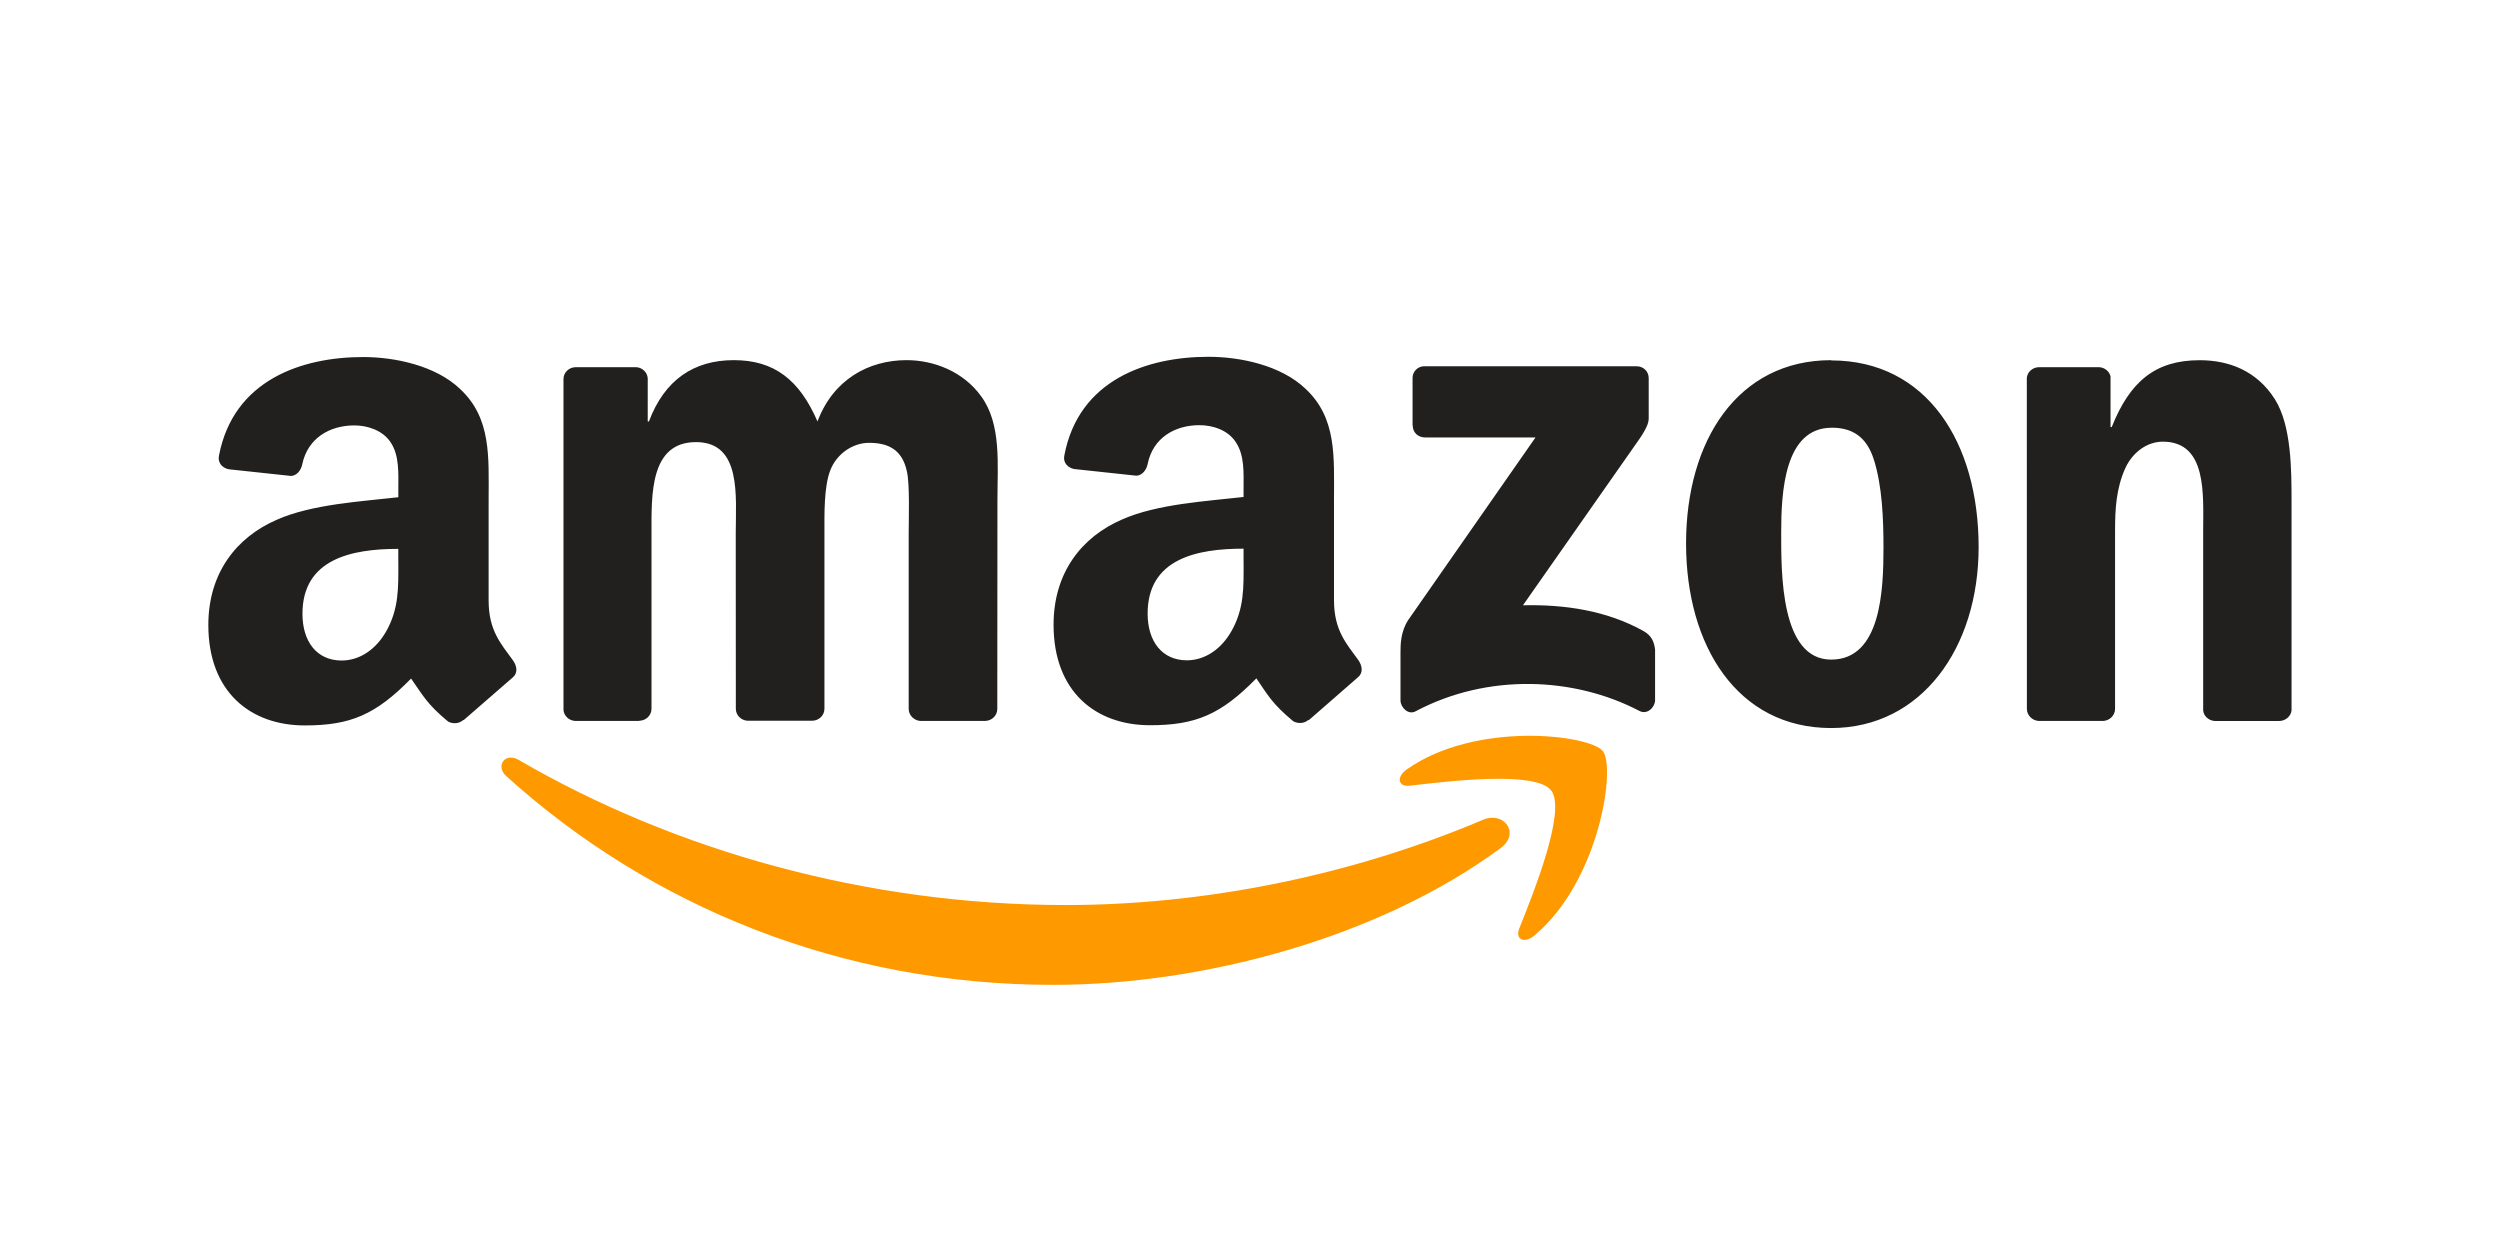
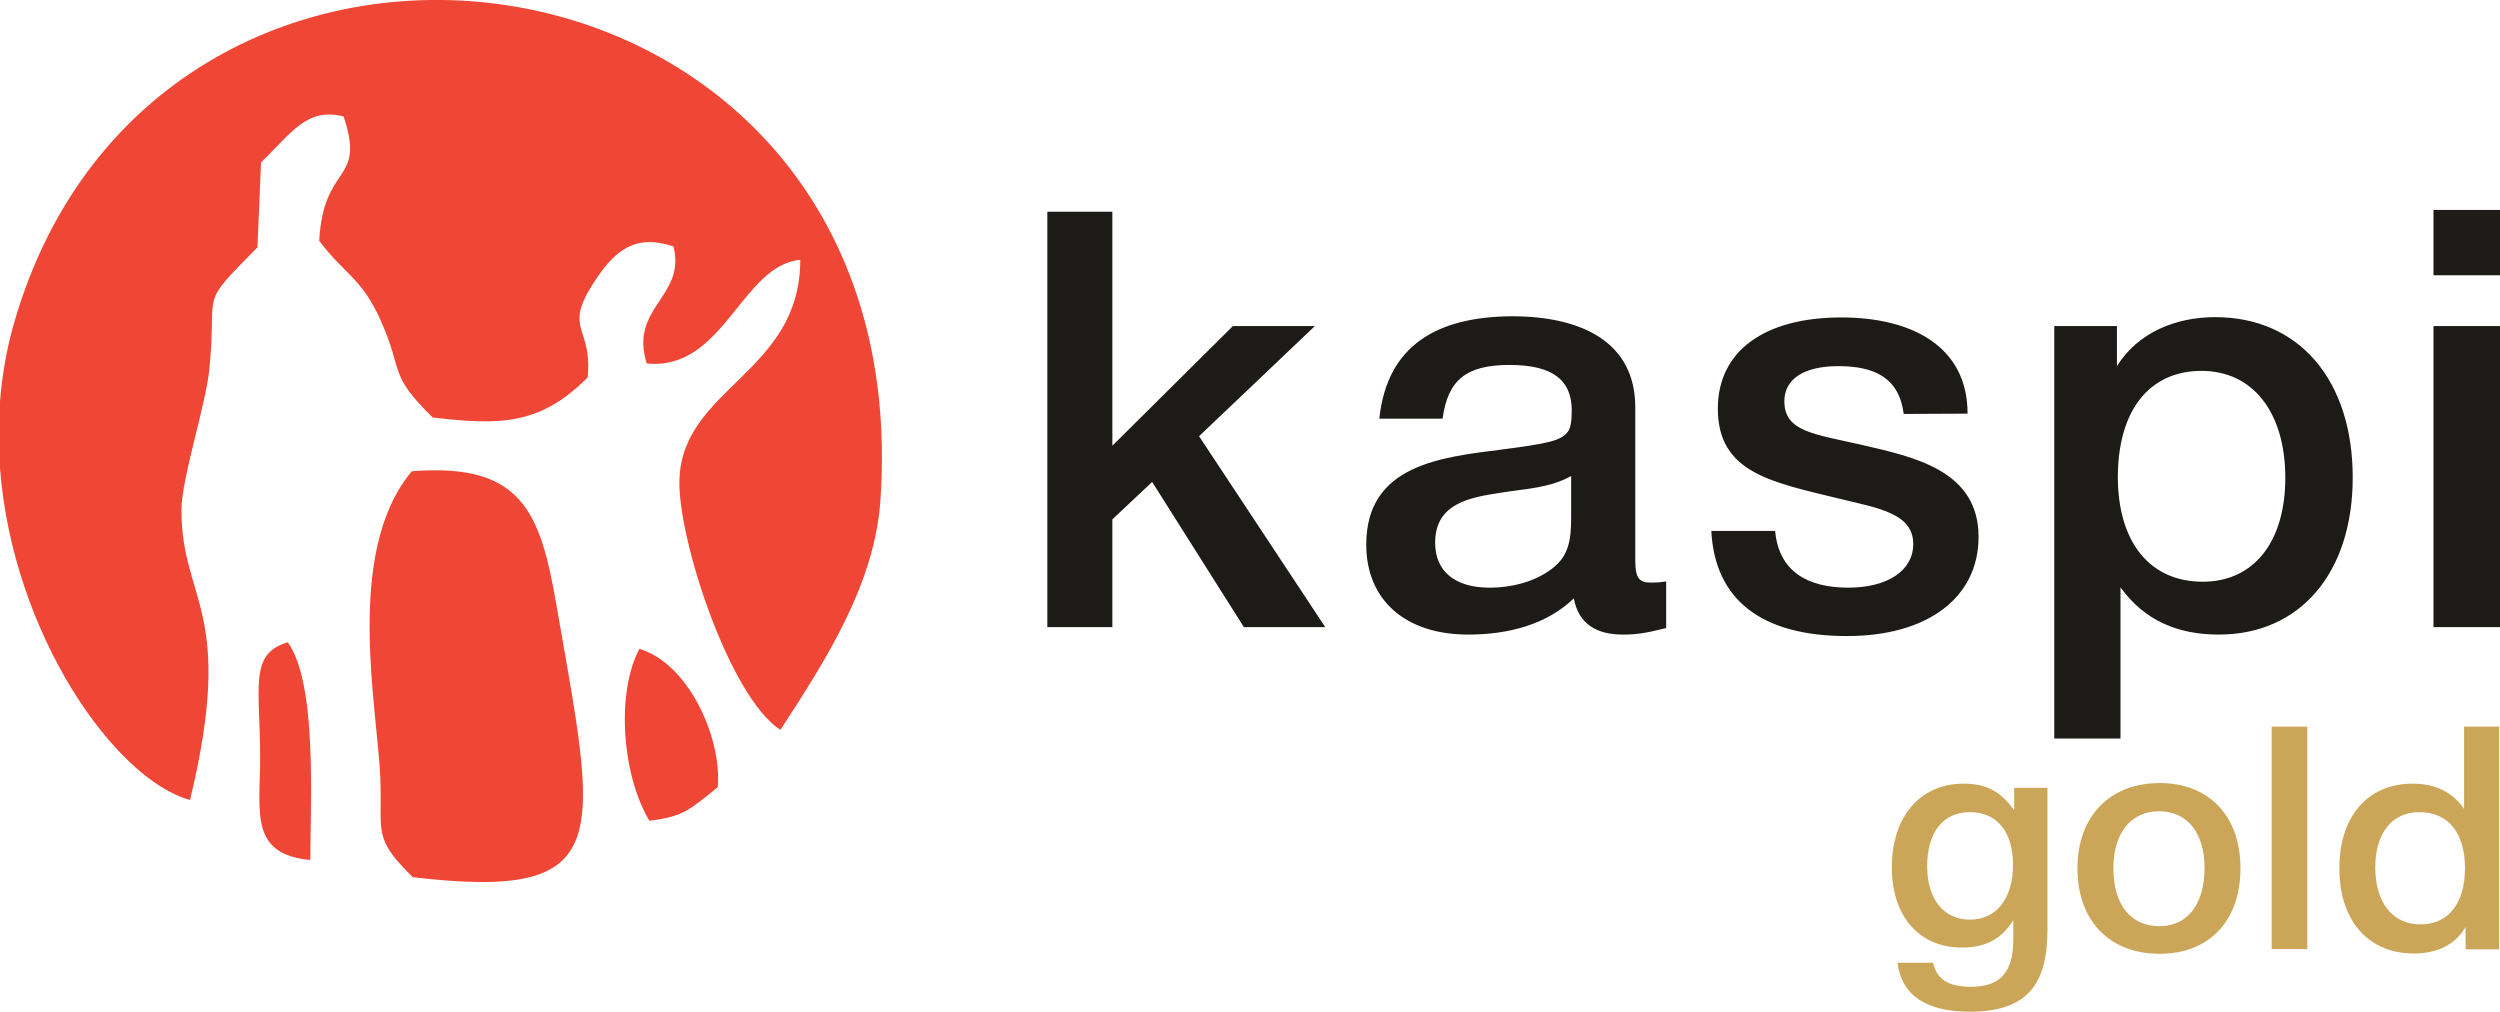
- <svg xmlns="http://www.w3.org/2000/svg" width="120" height="60" fill-rule="evenodd">
-   <path d="M72.038 40.703c-5.8 4.283-14.234 6.57-21.486 6.57-10.168 0-19.323-3.76-26.248-10.016-.544-.492-.057-1.162.596-.78 7.474 4.35 16.715 6.965 26.26 6.965 6.438 0 13.52-1.332 20.032-4.096.984-.418 1.806.644.844 1.358m2.418-2.764c-.74-.95-4.9-.448-6.782-.226-.57.07-.657-.427-.144-.784 3.32-2.338 8.77-1.663 9.407-.88s-.165 6.25-3.286 8.858c-.48.4-.936.187-.723-.344.7-1.75 2.272-5.672 1.528-6.625" fill="#f90" />
-   <path d="M67.803 20.427v-2.272a.56.56 0 0 1 .575-.575H78.55c.326 0 .588.235.588.575V20.1c-.004.326-.28.753-.766 1.428l-5.27 7.526c1.96-.048 4.026.244 5.802 1.245.4.226.5.557.54.884v2.425c0 .33-.366.718-.75.518-3.13-1.64-7.287-1.82-10.747.017-.353.192-.723-.192-.723-.522v-2.303c0-.37.004-1 .374-1.563l6.107-8.758H68.4c-.326 0-.588-.23-.588-.57M30.694 34.605H27.6c-.296-.022-.53-.244-.553-.527V18.194c0-.318.266-.57.596-.57h2.886c.3.013.54.244.562.53v2.076h.057c.753-2.007 2.168-2.943 4.074-2.943 1.937 0 3.147.936 4.018 2.943.75-2.007 2.45-2.943 4.275-2.943 1.297 0 2.716.535 3.582 1.737.98 1.336.78 3.278.78 4.98L47.87 34.03c0 .318-.266.575-.596.575h-3.1c-.3-.022-.557-.27-.557-.575V25.6c0-.67.06-2.342-.087-2.977-.23-1.066-.923-1.367-1.82-1.367-.75 0-1.532.5-1.85 1.302s-.287 2.142-.287 3.043v8.42c0 .318-.266.575-.596.575h-3.1c-.313-.022-.557-.27-.557-.575l-.004-8.42c0-1.772.292-4.38-1.907-4.38-2.224 0-2.137 2.542-2.137 4.38v8.42c0 .318-.266.575-.596.575M87.896 17.3c4.592 0 7.078 3.944 7.078 8.958 0 4.845-2.747 8.688-7.078 8.688-4.5 0-6.965-3.944-6.965-8.858 0-4.945 2.486-8.8 6.965-8.8m.026 3.243c-2.28 0-2.425 3.108-2.425 5.045s-.03 6.085 2.398 6.085c2.398 0 2.512-3.343 2.512-5.38 0-1.34-.057-2.943-.46-4.214-.348-1.106-1.04-1.537-2.024-1.537m13.007 14.075h-3.082c-.3-.022-.557-.27-.557-.575l-.004-15.888c.026-.292.283-.518.596-.518h2.87c.27.013.492.196.553.444v2.43h.057c.866-2.172 2.08-3.208 4.218-3.208 1.4 0 2.742.5 3.613 1.872.8 1.27.8 3.408.8 4.945v10c-.035.28-.292.5-.596.5H106.3c-.283-.022-.518-.23-.548-.5V25.48c0-1.737.2-4.28-1.937-4.28-.753 0-1.445.505-1.8 1.27-.435.97-.492 1.937-.492 3.008v8.554c-.004.318-.274.575-.605.575m-41.225-7.6c0 1.206.03 2.2-.58 3.282-.492.87-1.275 1.406-2.142 1.406-1.188 0-1.885-.905-1.885-2.242 0-2.638 2.364-3.117 4.605-3.117v.67m3.12 7.544c-.205.183-.5.196-.73.074-1.027-.853-1.214-1.25-1.776-2.063-1.698 1.732-2.903 2.25-5.102 2.25-2.607 0-4.632-1.606-4.632-4.823 0-2.512 1.358-4.222 3.3-5.058 1.68-.74 4.026-.87 5.82-1.075v-.4c0-.736.057-1.606-.38-2.242-.374-.57-1.097-.805-1.737-.805-1.18 0-2.23.605-2.486 1.86-.052.28-.257.553-.54.566l-3-.322c-.252-.057-.535-.26-.46-.65.688-3.64 3.98-4.736 6.92-4.736 1.506 0 3.474.4 4.662 1.54 1.506 1.406 1.362 3.282 1.362 5.324v4.823c0 1.45.6 2.085 1.167 2.87.196.28.24.614-.013.823L62.82 34.57l-.004-.01M19.12 27.017c0 1.206.03 2.2-.58 3.282-.492.87-1.27 1.406-2.142 1.406-1.188 0-1.88-.905-1.88-2.242 0-2.638 2.364-3.117 4.6-3.117v.67m3.12 7.544c-.205.183-.5.196-.73.074-1.027-.853-1.2-1.25-1.776-2.063-1.698 1.732-2.9 2.25-5.102 2.25C12.028 34.822 10 33.216 10 30c0-2.512 1.362-4.222 3.3-5.058 1.68-.74 4.026-.87 5.82-1.075v-.4c0-.736.057-1.606-.374-2.242-.38-.57-1.1-.805-1.737-.805-1.18 0-2.233.605-2.5 1.86-.052.28-.257.553-.535.566l-3.004-.322c-.252-.057-.53-.26-.46-.65.692-3.64 3.98-4.736 6.92-4.736 1.506 0 3.474.4 4.662 1.54 1.506 1.406 1.362 3.282 1.362 5.324v4.823c0 1.45.6 2.085 1.167 2.87.2.28.244.614-.01.823l-2.36 2.052-.01-.01" fill="#221f1f" />
+ <svg xmlns="http://www.w3.org/2000/svg" enable-background="new 0 0 841.9 340.7" image-rendering="optimizeQuality" shape-rendering="geometricPrecision" text-rendering="geometricPrecision" viewBox="0 0 841.9 340.7">
+   <path d="m689.5 265.3h-11.2v7.6c-4.3-6.1-9.1-9-17-9-14.7 0-24.2 11.1-24.2 28.2 0 16.5 9.2 27 23.6 27 7.8 0 13.2-2.7 17.3-9.2v6.4c0 11.1-4.3 16-14.3 16-7.6 0-11.5-2.5-12.7-8.1h-12c1.4 11 9.6 16.5 24.4 16.5 19.6 0 26.1-9.6 26.1-27.5zm-26.1 8.2c9.1 0 14.5 6.6 14.5 17.7 0 11.4-5.6 18.5-14.5 18.5-8.8 0-14.4-6.9-14.4-17.9 0-11.5 5.3-18.3 14.4-18.3zm63.9-9.8c-16.9 0-27.7 11.3-27.7 28.7 0 17.7 10.8 28.8 27.7 28.8 16.7 0 27.2-11.1 27.2-28.8 0-17.5-10.5-28.7-27.2-28.7zm-.2 9.5c9.5 0 15.3 7.3 15.3 19.1 0 12.2-5.7 19.6-15.2 19.6-9.7 0-15.5-7.3-15.5-19.5 0-11.9 5.9-19.2 15.4-19.2zm49.9-28.5h-12v74.9h12zm64.6 0h-11.8v27.7c-3.8-5.6-9.6-8.5-17.3-8.5-15.1 0-24.7 11-24.7 28.5 0 17.6 9.7 28.7 25.1 28.7 8.1 0 14-3.1 17.4-8.9v7.5h11.3zm-26.9 28.8c9.7 0 15.4 6.9 15.4 18.8 0 12-5.6 19-15 19s-15.2-7.4-15.2-19.2c0-11.6 5.7-18.6 14.8-18.6z" fill="#cba659" />
+   <path d="m442.8 109.8h-27.6l-40.6 40.3v-78.8h-21.9v139.9h21.9v-36.3l13.4-12.6 30.9 48.9h27.4l-42.5-64.3zm21.7 31.2h21.3c1.8-13.2 8.1-18.1 22.6-18.1 14.2 0 20.9 4.9 20.9 15.3 0 3.7-.4 6.1-1.4 7.3-2.2 2.9-6.7 3.9-22.3 5.9-20.3 2.6-45.5 5.1-45.5 32 0 18.7 13.2 30.3 34.3 30.3 13.4 0 26.4-3.3 35.6-12.2 1.6 8.8 7.9 12.2 16.5 12.2 4.3 0 7.5-.4 14.6-2.2v-15.7c-2.8.4-3.5.4-5.1.4-4.1 0-5.3-1.6-5.3-7.5v-51.5c0-21.8-17.7-30.7-41.7-30.7-24.8.2-41.9 9.6-44.5 34.5zm64.6 19.3v12c0 6.1.2 12.8-4.5 17.5-5.1 5.1-13.8 8.1-23 8.1-11.6 0-18.3-5.5-18.3-15.1 0-13.4 11.8-15.3 22.3-16.9 7.9-1.3 16.2-1.5 23.5-5.6zm133.5-21c0-23-19.3-32.4-42.5-32.4-26 0-41.6 11.4-41.6 30.7 0 21.8 18.3 24.8 41.6 30.5 12.8 3.1 24.2 4.9 24.2 15.1 0 9-8.7 14.7-21.9 14.7-14 0-23.4-5.7-24.6-19.1h-21.5c1.2 23.2 16.9 35.4 45.7 35.4 27.2 0 44.3-13 44.3-33.4 0-22.4-21.7-26.9-39.4-31-16.3-3.7-26-4.5-26-14.7 0-7.5 6.7-11.8 18.1-11.8 12 0 20.5 3.7 22.1 16.1zm50.3-29.5h-21.1v138.9h22.3v-50.9c8.1 11.2 19.3 15.9 33.1 15.9 27.4 0 45.1-20.8 45.1-52.9 0-32.8-18.1-54-46.3-54-13.2 0-26 5.1-33.1 16.5zm28.5 15.1c17.3 0 28.2 14 28.2 36 0 21.6-10.6 35-27.8 35-17.9 0-28.6-13.4-28.6-35.4.1-22.2 10.5-35.6 28.2-35.6zm100.5-54.2h-22.4v22h22.4zm0 39.1h-22.4v101.4h22.4z" fill="#1c1b17" />
+   <g fill="#ef4635">
+     <path d="m64 269.4c15.5-64.3-2.9-66.5-2.9-97.7 0-10.4 8.2-35.3 9.4-47.4 2.8-27.8-4.1-20.4 16.2-41l1.2-28.6c10.2-9.8 15.3-18.6 27.8-15.5 7.6 22.6-6.8 15.5-8.2 41.9 8.5 11.3 14.2 12.4 20.6 26.6 8.1 18 2.3 17.8 17.6 32.9 22.5 2.6 36.1 2.7 52.2-13.5 1.7-17.3-8.3-15.8 1.9-31.7 7-10.9 13.9-16.8 27-12.4 4.3 17-15 20.5-9 39.4 25.9 2.6 31.9-33.1 51.7-34.9 0 38.1-39.8 43.1-40.7 74.1-.6 19.4 16.6 72.8 34 84.2 15.3-23.5 31.8-49.1 33.7-77.5 13.3-193.8-243.1-229.1-291.8-59.4-2.5 8.7-4 17.5-4.7 26.3v22.5c4.3 55.8 38.7 104.8 64 111.7z" />
+     <path d="m139 295.4c69.3 8.2 62-13.2 48.3-92.1-5.4-31.1-11.7-47.5-48.6-44.6-23 27.3-11.4 80.5-10.6 103.8.6 18.4-2.5 19.6 10.9 32.9zm79.7-19c11.6-1.4 13.6-3.8 23-11.3 1.5-15.9-9.4-41.5-26.4-46.6-8 15.4-5.7 42.8 3.4 57.9zm-114.2 13.2c0-19.4 2.4-59.5-7.6-73.3-13.3 3.9-9.2 15.3-9.3 39.6-.1 17.8-3.4 31.9 16.9 33.7z" />
+   </g>
</svg>
